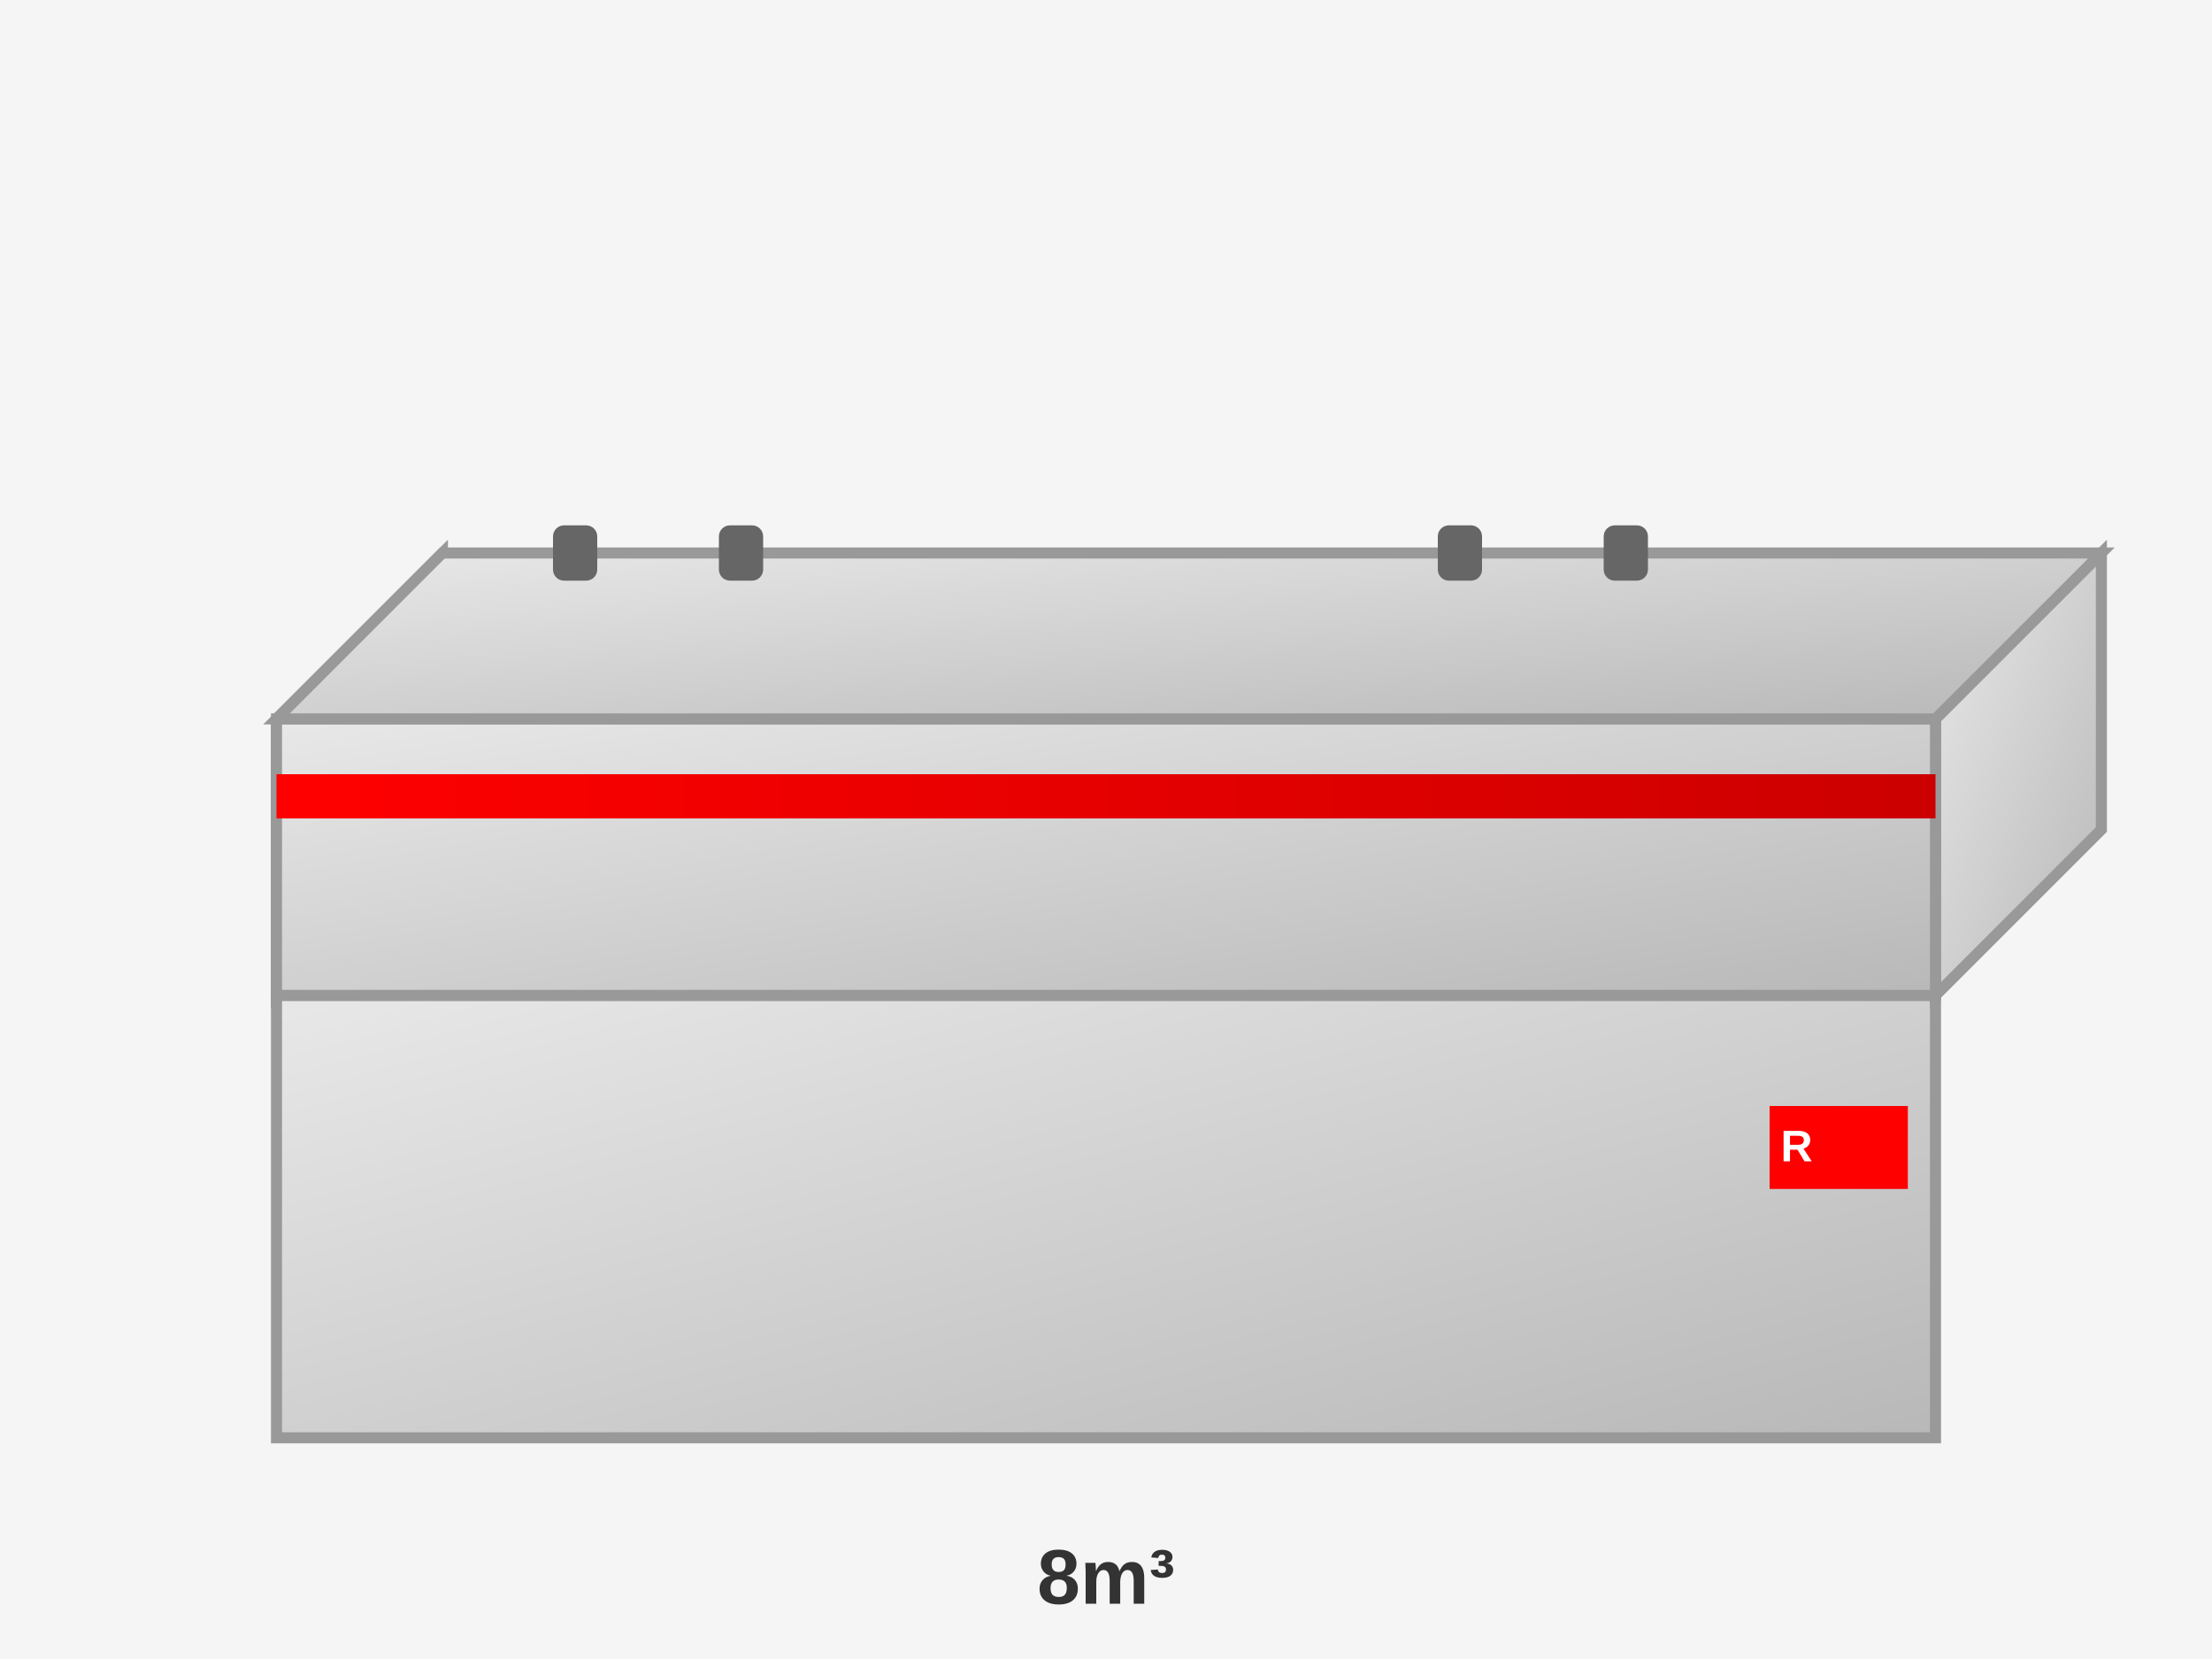
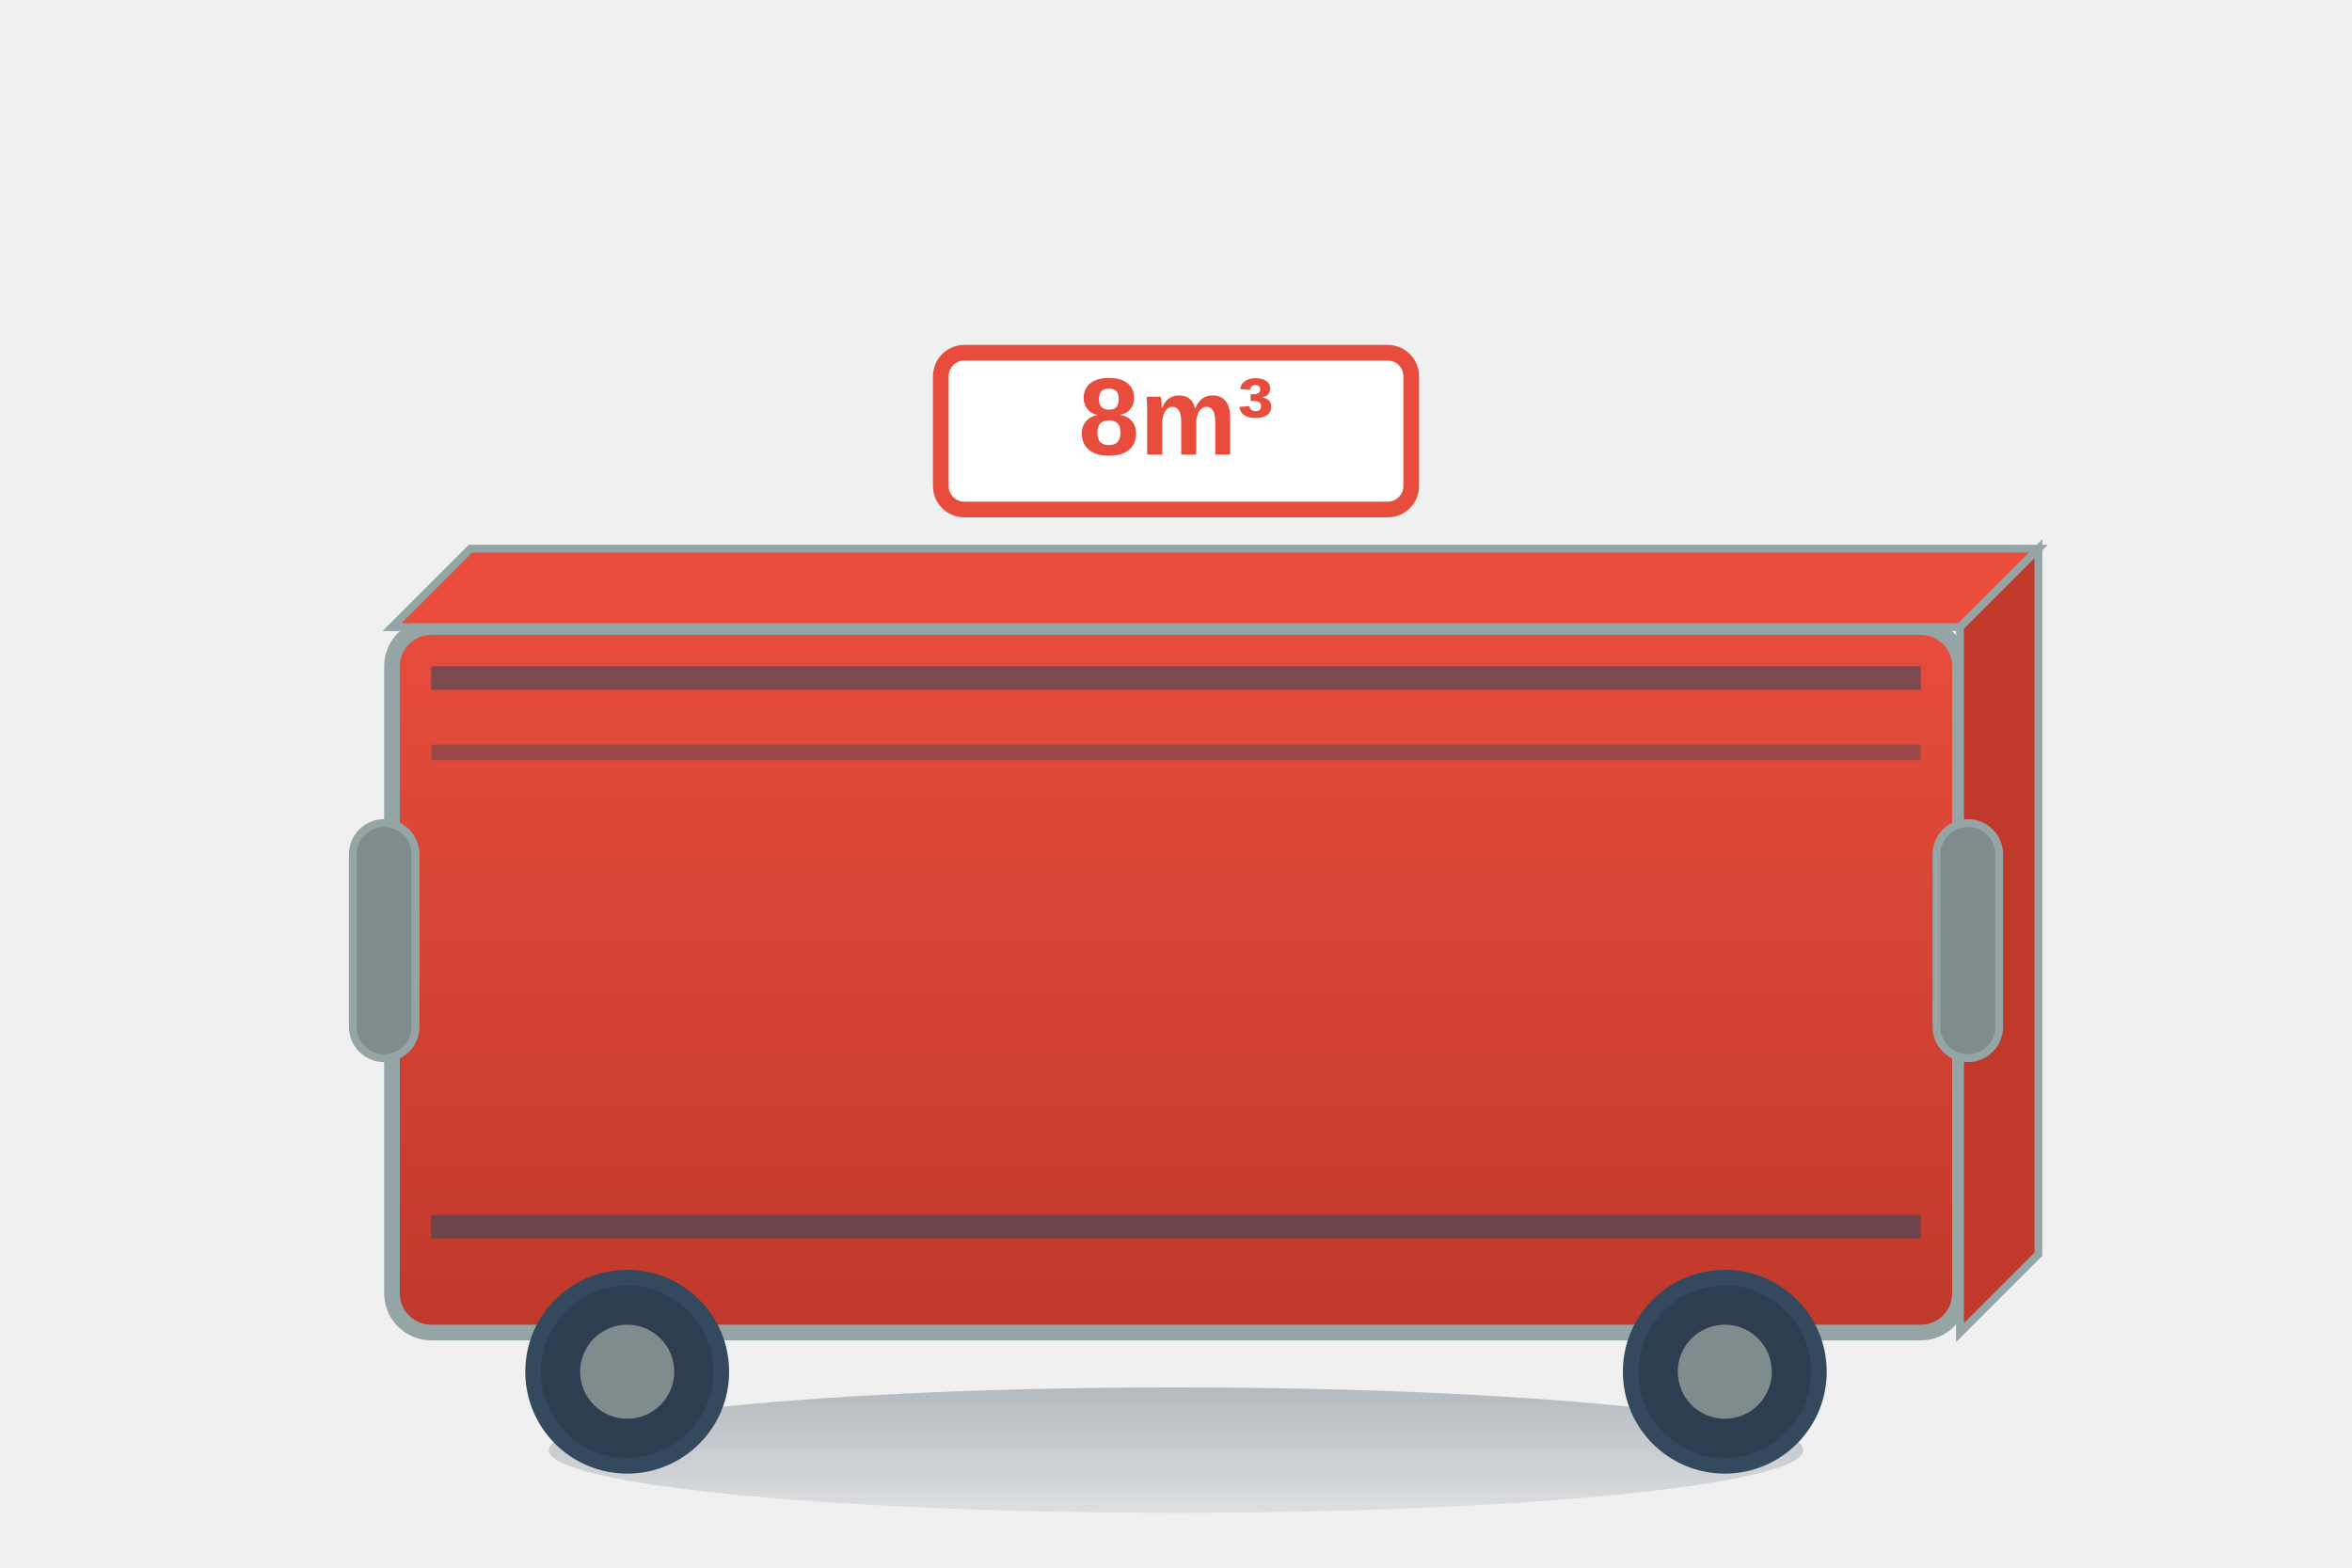
- <svg xmlns="http://www.w3.org/2000/svg" viewBox="0 0 400 300" width="400" height="300">
+ <svg xmlns="http://www.w3.org/2000/svg" width="300" height="200" viewBox="0 0 300 200">
  <defs>
-     <linearGradient id="metalGradient" x1="0%" y1="0%" x2="100%" y2="100%">
-       <stop offset="0%" style="stop-color:#e8e8e8;stop-opacity:1" />
-       <stop offset="50%" style="stop-color:#d0d0d0;stop-opacity:1" />
-       <stop offset="100%" style="stop-color:#b8b8b8;stop-opacity:1" />
+     <linearGradient id="benneGradient8" x1="0%" y1="0%" x2="0%" y2="100%">
+       <stop offset="0%" style="stop-color:#e74c3c;stop-opacity:1" />
+       <stop offset="100%" style="stop-color:#c0392b;stop-opacity:1" />
    </linearGradient>
-     <linearGradient id="redAccent" x1="0%" y1="0%" x2="100%" y2="0%">
-       <stop offset="0%" style="stop-color:#ff0000;stop-opacity:1" />
-       <stop offset="100%" style="stop-color:#cc0000;stop-opacity:1" />
+     <linearGradient id="shadowGradient" x1="0%" y1="0%" x2="0%" y2="100%">
+       <stop offset="0%" style="stop-color:#2c3e50;stop-opacity:0.3" />
+       <stop offset="100%" style="stop-color:#2c3e50;stop-opacity:0.1" />
    </linearGradient>
  </defs>
-   <rect width="400" height="300" fill="#f5f5f5" />
-   <rect x="50" y="180" width="300" height="80" fill="url(#metalGradient)" stroke="#999" stroke-width="2" />
-   <polygon points="50,180 80,150 80,100 50,130" fill="url(#metalGradient)" stroke="#999" stroke-width="2" />
-   <polygon points="350,180 380,150 380,100 350,130" fill="url(#metalGradient)" stroke="#999" stroke-width="2" />
-   <rect x="50" y="130" width="300" height="50" fill="url(#metalGradient)" stroke="#999" stroke-width="2" />
-   <polygon points="50,130 80,100 380,100 350,130" fill="url(#metalGradient)" stroke="#999" stroke-width="2" />
-   <rect x="50" y="140" width="300" height="8" fill="url(#redAccent)" />
-   <rect x="320" y="200" width="25" height="15" fill="#ff0000" />
-   <text x="322" y="210" font-family="Arial, sans-serif" font-size="8" fill="white" font-weight="bold">R</text>
-   <text x="200" y="290" font-family="Arial, sans-serif" font-size="14" fill="#333" text-anchor="middle" font-weight="bold">8m³</text>
-   <rect x="100" y="95" width="8" height="10" fill="#666" rx="2" />
-   <rect x="130" y="95" width="8" height="10" fill="#666" rx="2" />
-   <rect x="260" y="95" width="8" height="10" fill="#666" rx="2" />
-   <rect x="290" y="95" width="8" height="10" fill="#666" rx="2" />
+   <ellipse cx="150" cy="185" rx="80" ry="8" fill="url(#shadowGradient)" />
+   <rect x="50" y="80" width="200" height="90" fill="url(#benneGradient8)" stroke="#95a5a6" stroke-width="2" rx="5" />
+   <polygon points="50,80 60,70 260,70 250,80" fill="#e74c3c" stroke="#95a5a6" stroke-width="1" />
+   <polygon points="250,80 260,70 260,160 250,170" fill="#c0392b" stroke="#95a5a6" stroke-width="1" />
+   <rect x="55" y="85" width="190" height="3" fill="#34495e" opacity="0.6" />
+   <rect x="55" y="95" width="190" height="2" fill="#34495e" opacity="0.4" />
+   <rect x="55" y="155" width="190" height="3" fill="#34495e" opacity="0.6" />
+   <rect x="45" y="105" width="8" height="30" fill="#7f8c8d" stroke="#95a5a6" stroke-width="1" rx="4" />
+   <rect x="247" y="105" width="8" height="30" fill="#7f8c8d" stroke="#95a5a6" stroke-width="1" rx="4" />
+   <circle cx="80" cy="175" r="12" fill="#2c3e50" stroke="#34495e" stroke-width="2" />
+   <circle cx="80" cy="175" r="6" fill="#7f8c8d" />
+   <circle cx="220" cy="175" r="12" fill="#2c3e50" stroke="#34495e" stroke-width="2" />
+   <circle cx="220" cy="175" r="6" fill="#7f8c8d" />
+   <rect x="120" y="45" width="60" height="20" fill="#ffffff" stroke="#e74c3c" stroke-width="2" rx="3" />
+   <text x="150" y="58" text-anchor="middle" font-family="Arial, sans-serif" font-size="14" font-weight="bold" fill="#e74c3c">8m³</text>
</svg>
